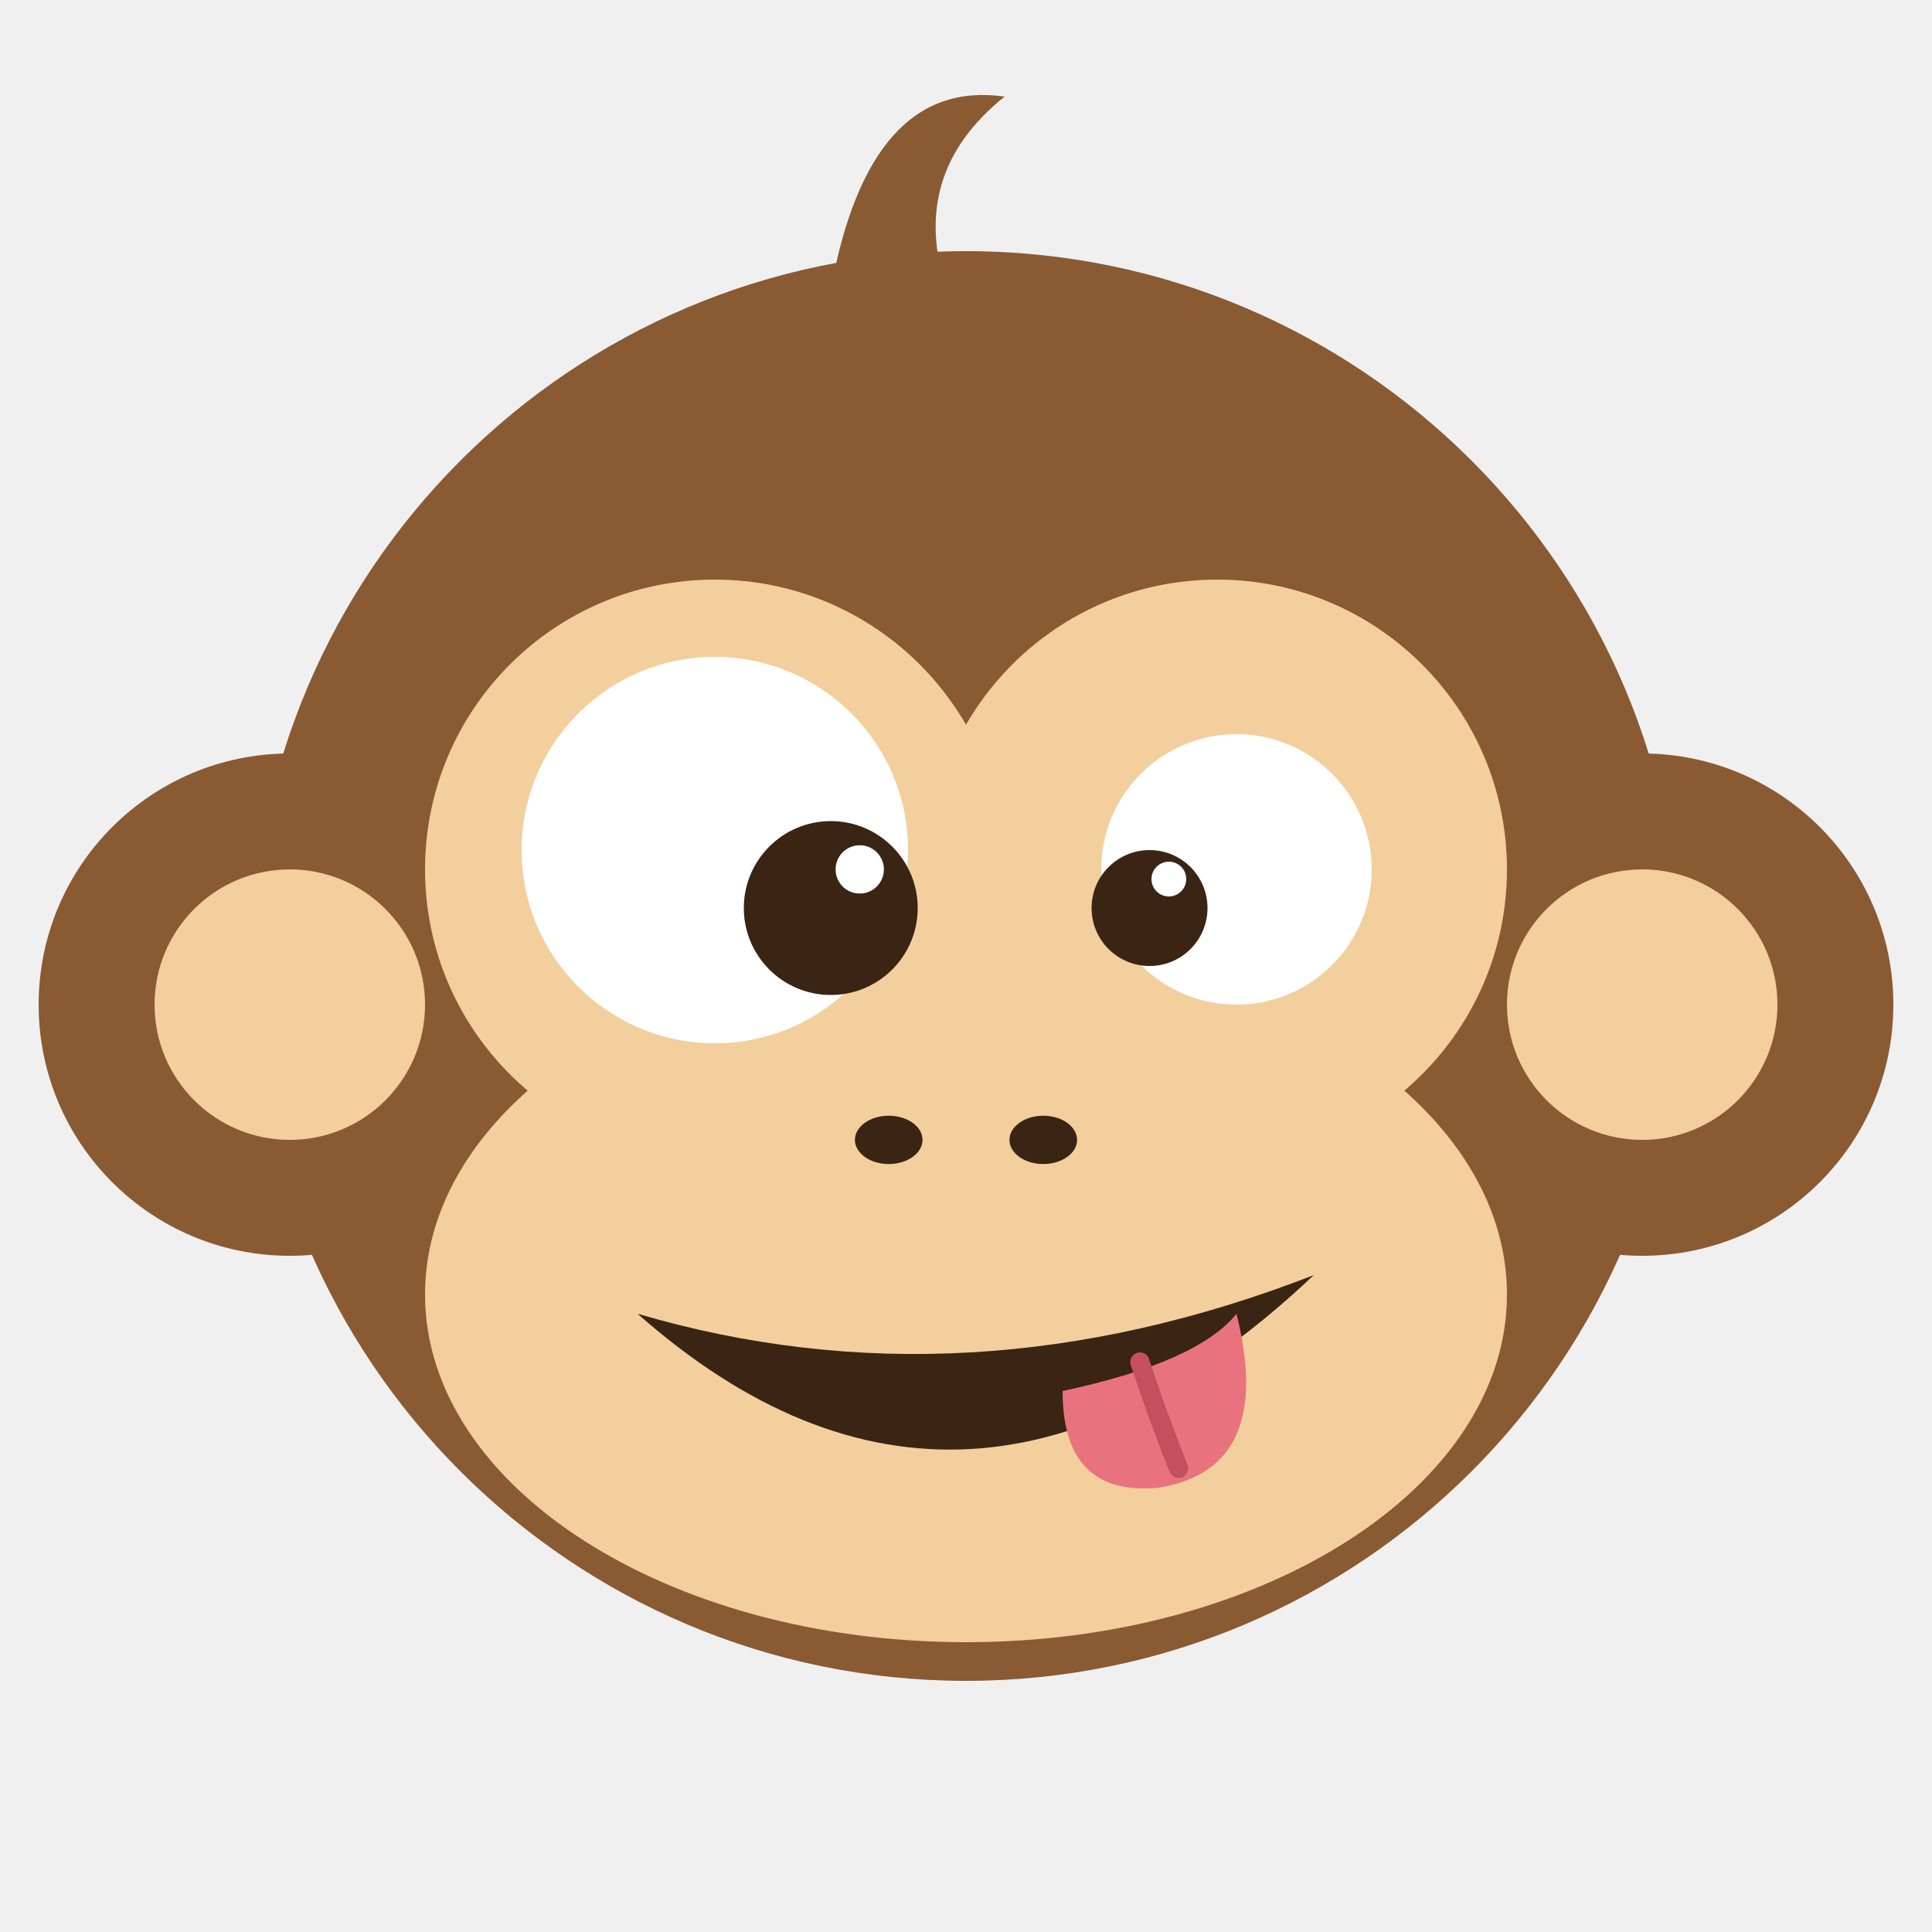
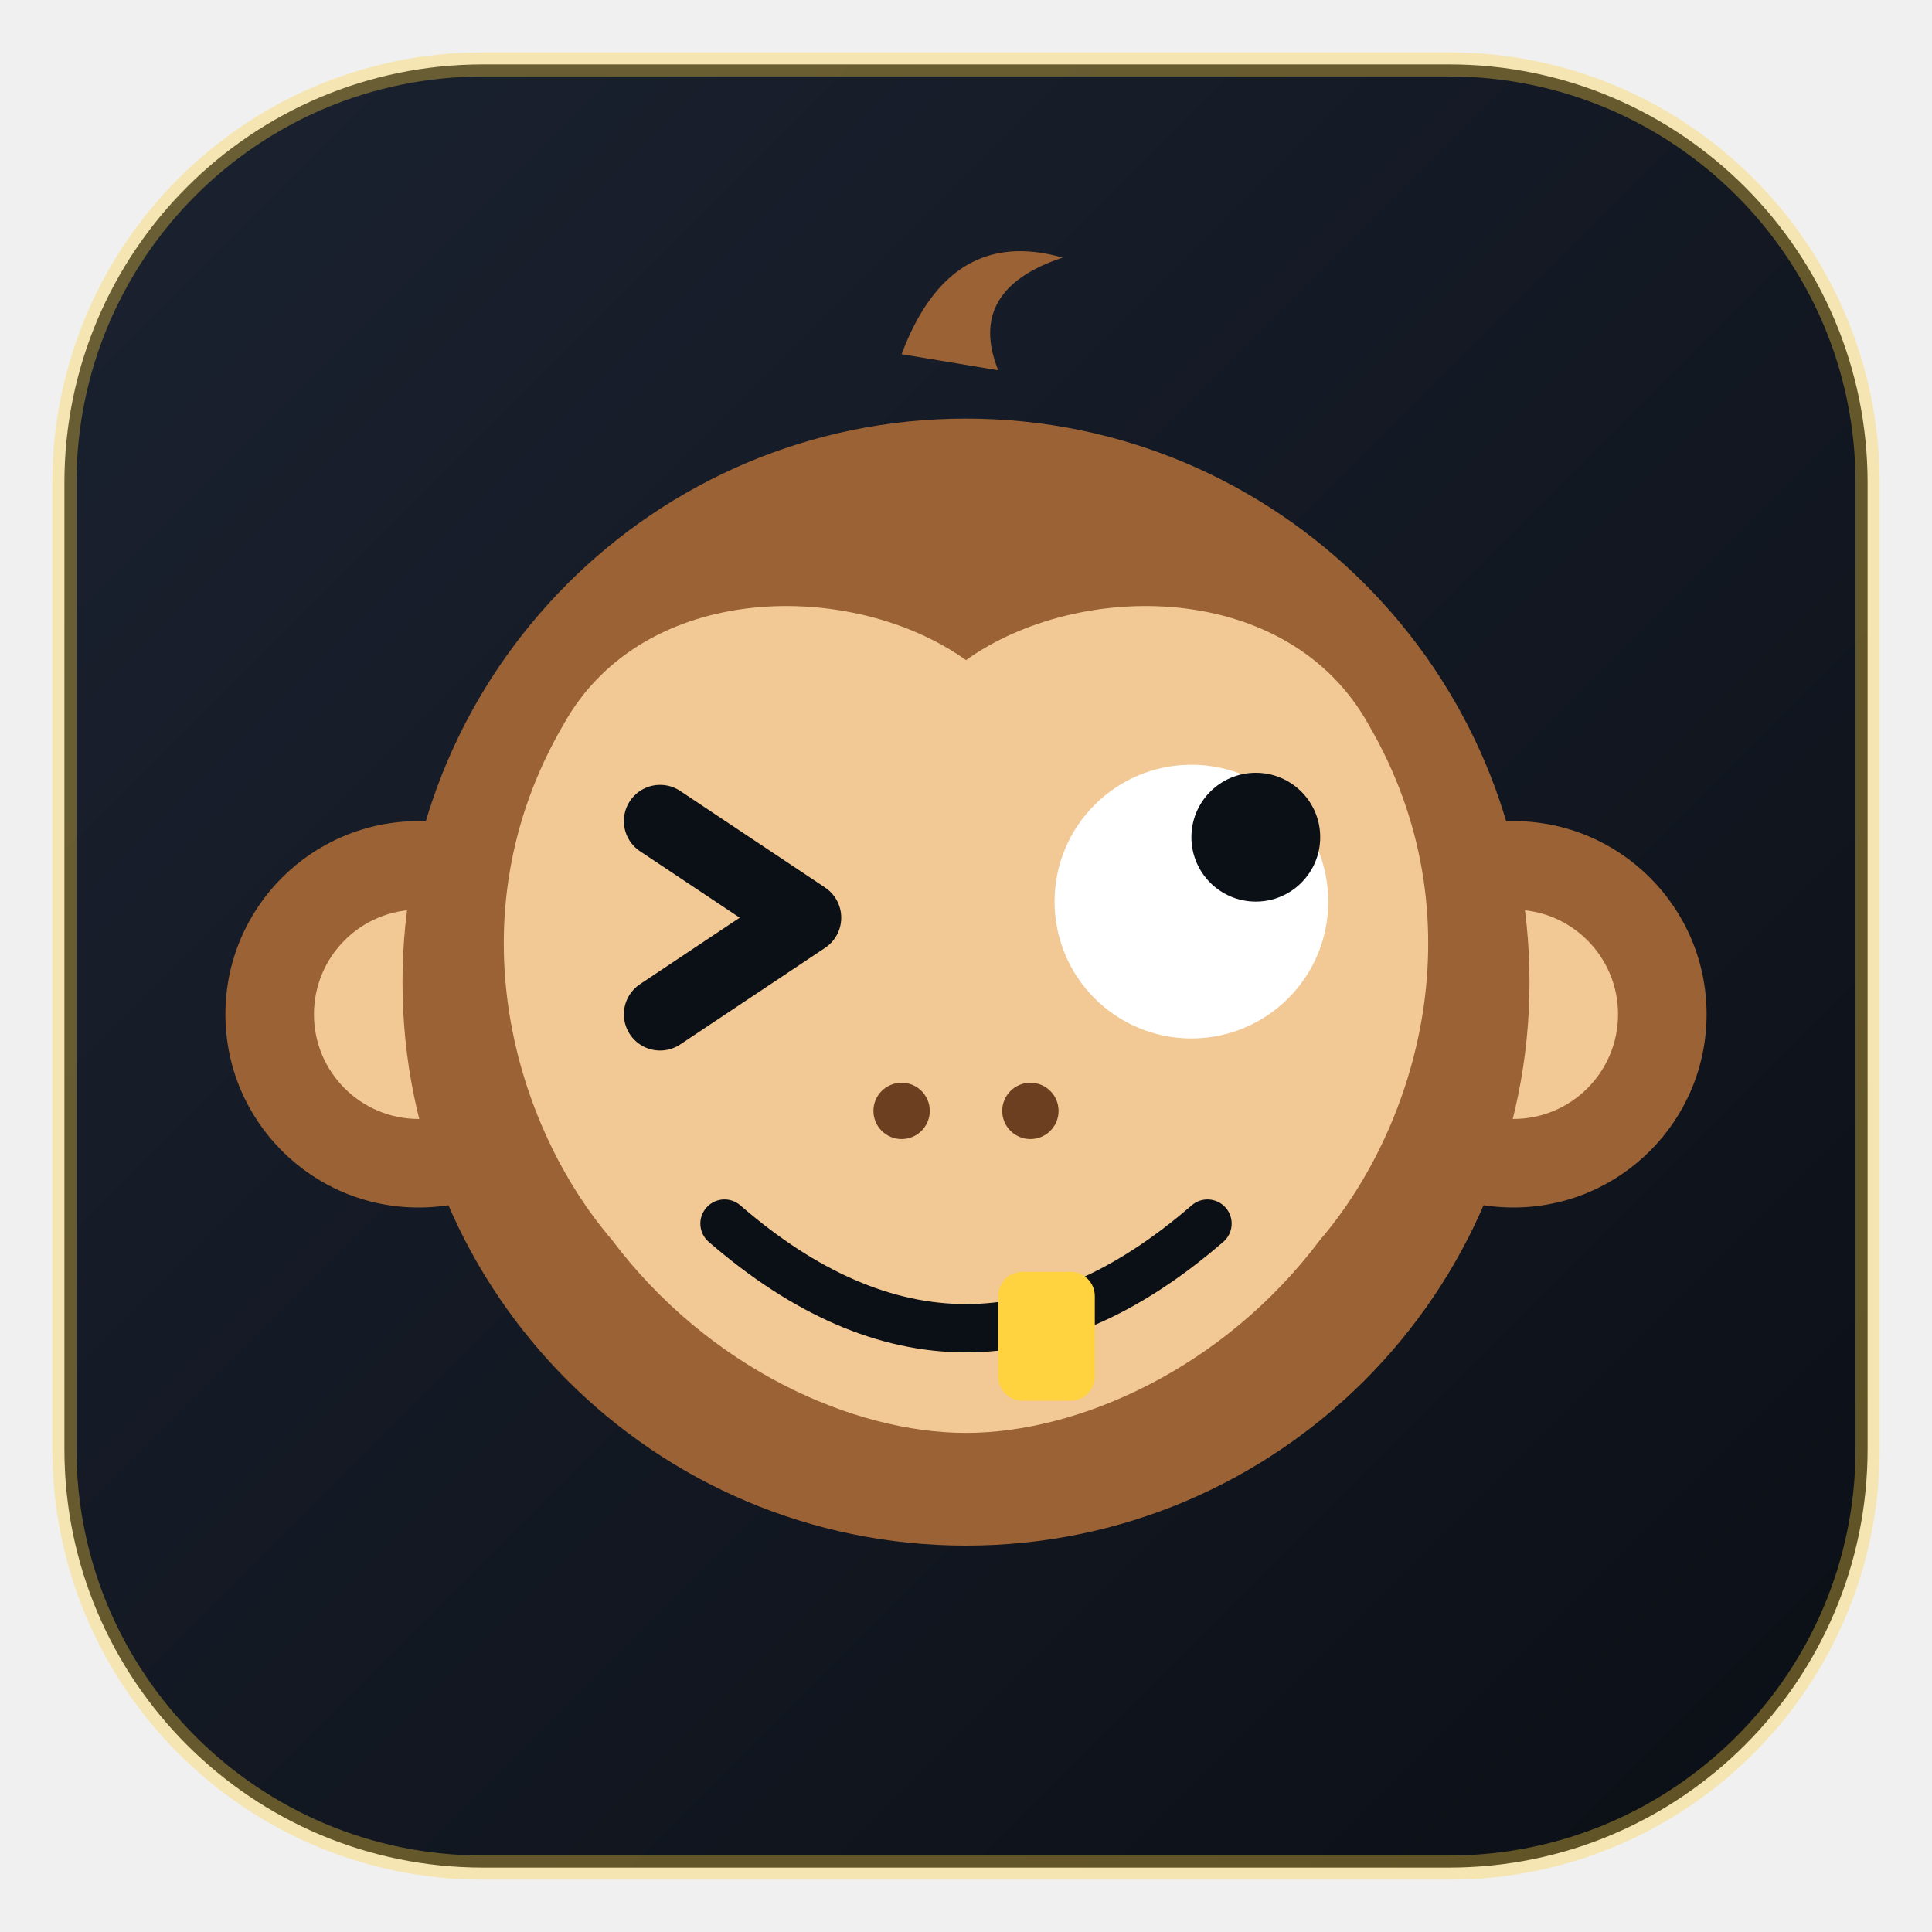
- <svg xmlns="http://www.w3.org/2000/svg" viewBox="0 0 200 200" role="img" aria-label="눈이 몰린 원숭이">
-   <g fill="#8a5a33">
-     <circle cx="30" cy="104" r="26" />
-     <circle cx="170" cy="104" r="26" />
-     <circle cx="100" cy="100" r="74" />
-     <path d="M86 30q4-22 18-20q-10 8-6 20z" />
-   </g>
-   <g fill="#f2cf9c">
-     <circle cx="30" cy="104" r="14" />
-     <circle cx="170" cy="104" r="14" />
-     <circle cx="74" cy="90" r="30" />
-     <circle cx="126" cy="90" r="30" />
-     <ellipse cx="100" cy="134" rx="56" ry="36" />
-   </g>
-   <circle cx="74" cy="88" r="20" fill="#fff" />
-   <circle cx="128" cy="90" r="14" fill="#fff" />
-   <g fill="#3a2414">
-     <circle cx="86" cy="94" r="9" />
-     <circle cx="119" cy="94" r="6" />
-     <ellipse cx="92" cy="118" rx="3.5" ry="2.5" />
-     <ellipse cx="108" cy="118" rx="3.5" ry="2.5" />
-     <path d="M66 136q34 30 70-4q-36 14-70 4z" />
-   </g>
-   <path d="M110 144q14-3 18-8q4 16-8 18q-10 1-10-10z" fill="#e8737f" />
-   <path d="M118 141q2 6 4 11" stroke="#c4505d" stroke-width="2" fill="none" stroke-linecap="round" />
-   <circle cx="89" cy="90" r="2.5" fill="#fff" />
-   <circle cx="121" cy="91" r="1.8" fill="#fff" />
+ <svg xmlns="http://www.w3.org/2000/svg" viewBox="0 0 240 240" role="img" aria-label="im-a-monkey 로고: 한쪽 눈이 터미널 프롬프트인 원숭이">
+   <defs>
+     <linearGradient id="bg" x1="0" y1="0" x2="1" y2="1">
+       <stop offset="0" stop-color="#1b2230" />
+       <stop offset="1" stop-color="#0b0f16" />
+     </linearGradient>
+   </defs>
+   <rect x="8" y="8" width="224" height="224" rx="52" fill="url(#bg)" />
+   <rect x="8" y="8" width="224" height="224" rx="52" fill="none" stroke="#ffd23f" stroke-opacity=".35" stroke-width="3" />
+   <circle cx="52" cy="126" r="24" fill="#9a6235" />
+   <circle cx="188" cy="126" r="24" fill="#9a6235" />
+   <circle cx="52" cy="126" r="13" fill="#f2c894" />
+   <circle cx="188" cy="126" r="13" fill="#f2c894" />
+   <path d="M112 44 q6 -16 20 -12 q-12 4 -8 14z" fill="#9a6235" />
+   <circle cx="120" cy="122" r="70" fill="#9a6235" />
+   <path d="M120 82 c-14 -10 -40 -10 -50 8 c-14 24 -6 50 6 64 c12 16 30 24 44 24 s32 -8 44 -24 c12 -14 20 -40 6 -64 c-10 -18 -36 -18 -50 -8z" fill="#f2c894" />
+   <path d="M82 102 l18 12 l-18 12" fill="none" stroke="#0b0f16" stroke-width="9" stroke-linecap="round" stroke-linejoin="round" />
+   <circle cx="148" cy="112" r="17" fill="#fff" />
+   <circle cx="156" cy="104" r="8" fill="#0b0f16" />
+   <circle cx="112" cy="138" r="3.5" fill="#6b3f1f" />
+   <circle cx="128" cy="138" r="3.5" fill="#6b3f1f" />
+   <path d="M90 152 q30 26 60 0" fill="none" stroke="#0b0f16" stroke-width="6" stroke-linecap="round" />
+   <rect x="124" y="158" width="12" height="16" rx="3" fill="#ffd23f" />
</svg>
